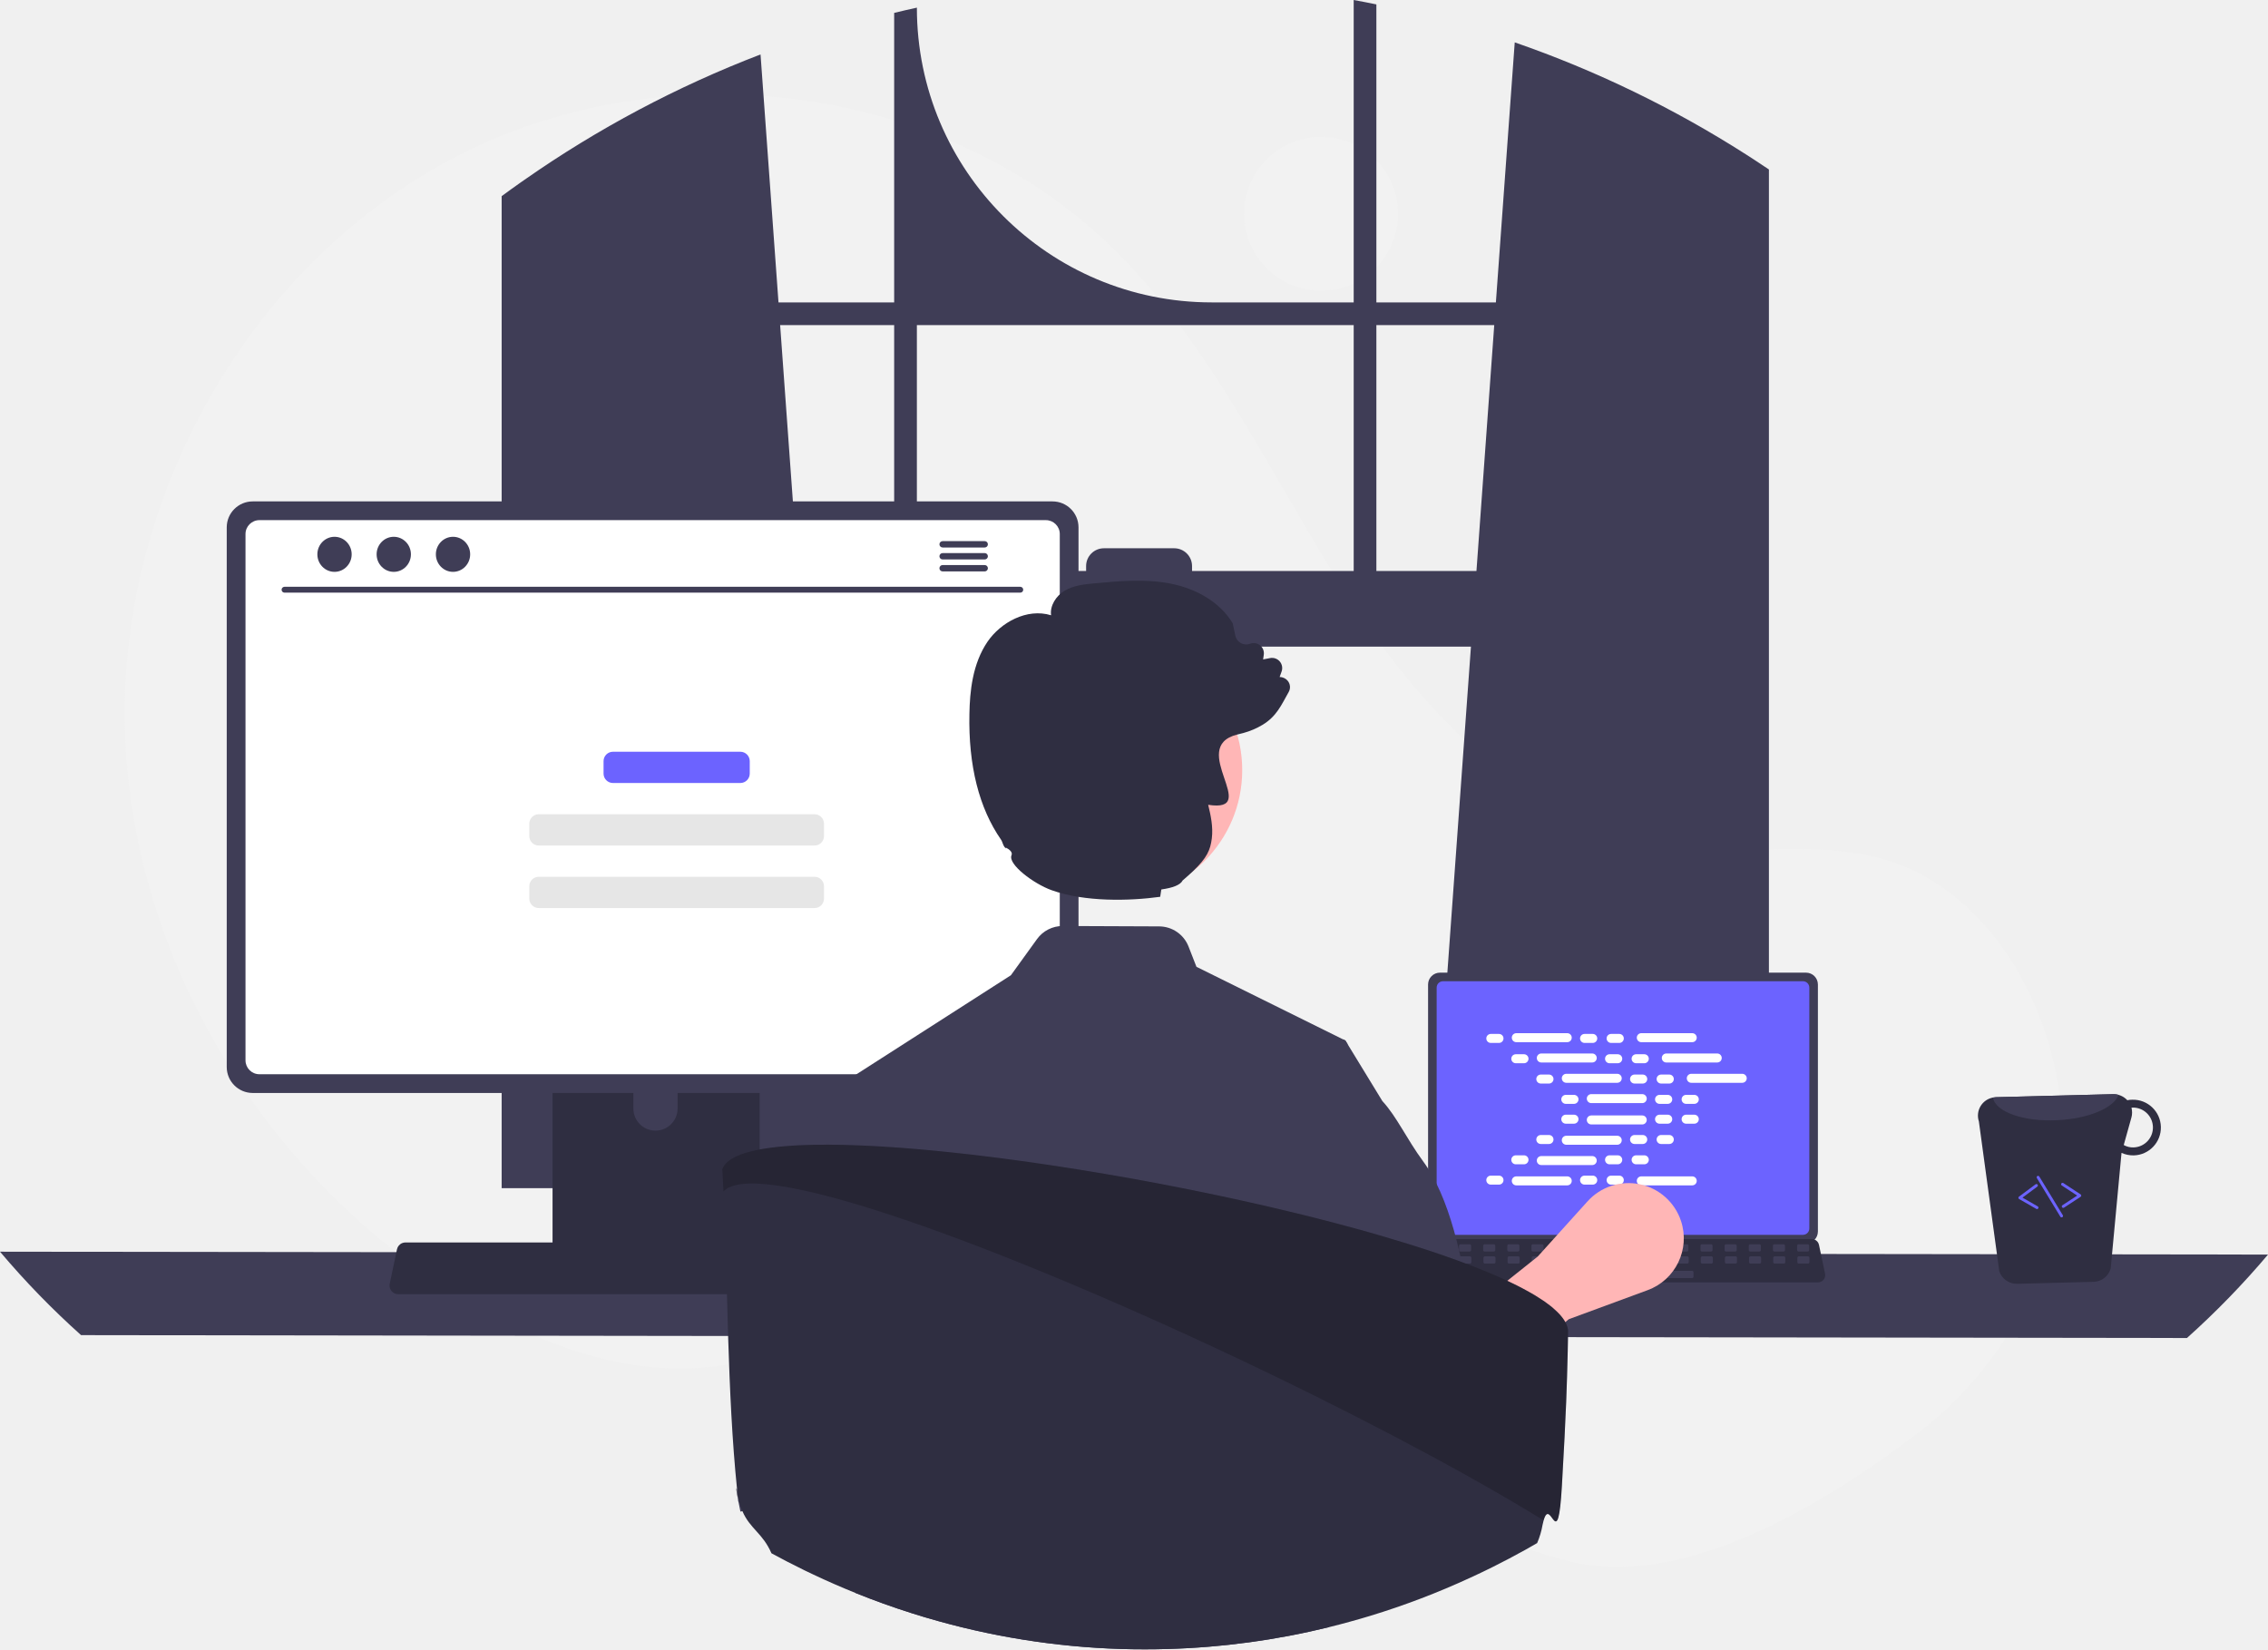
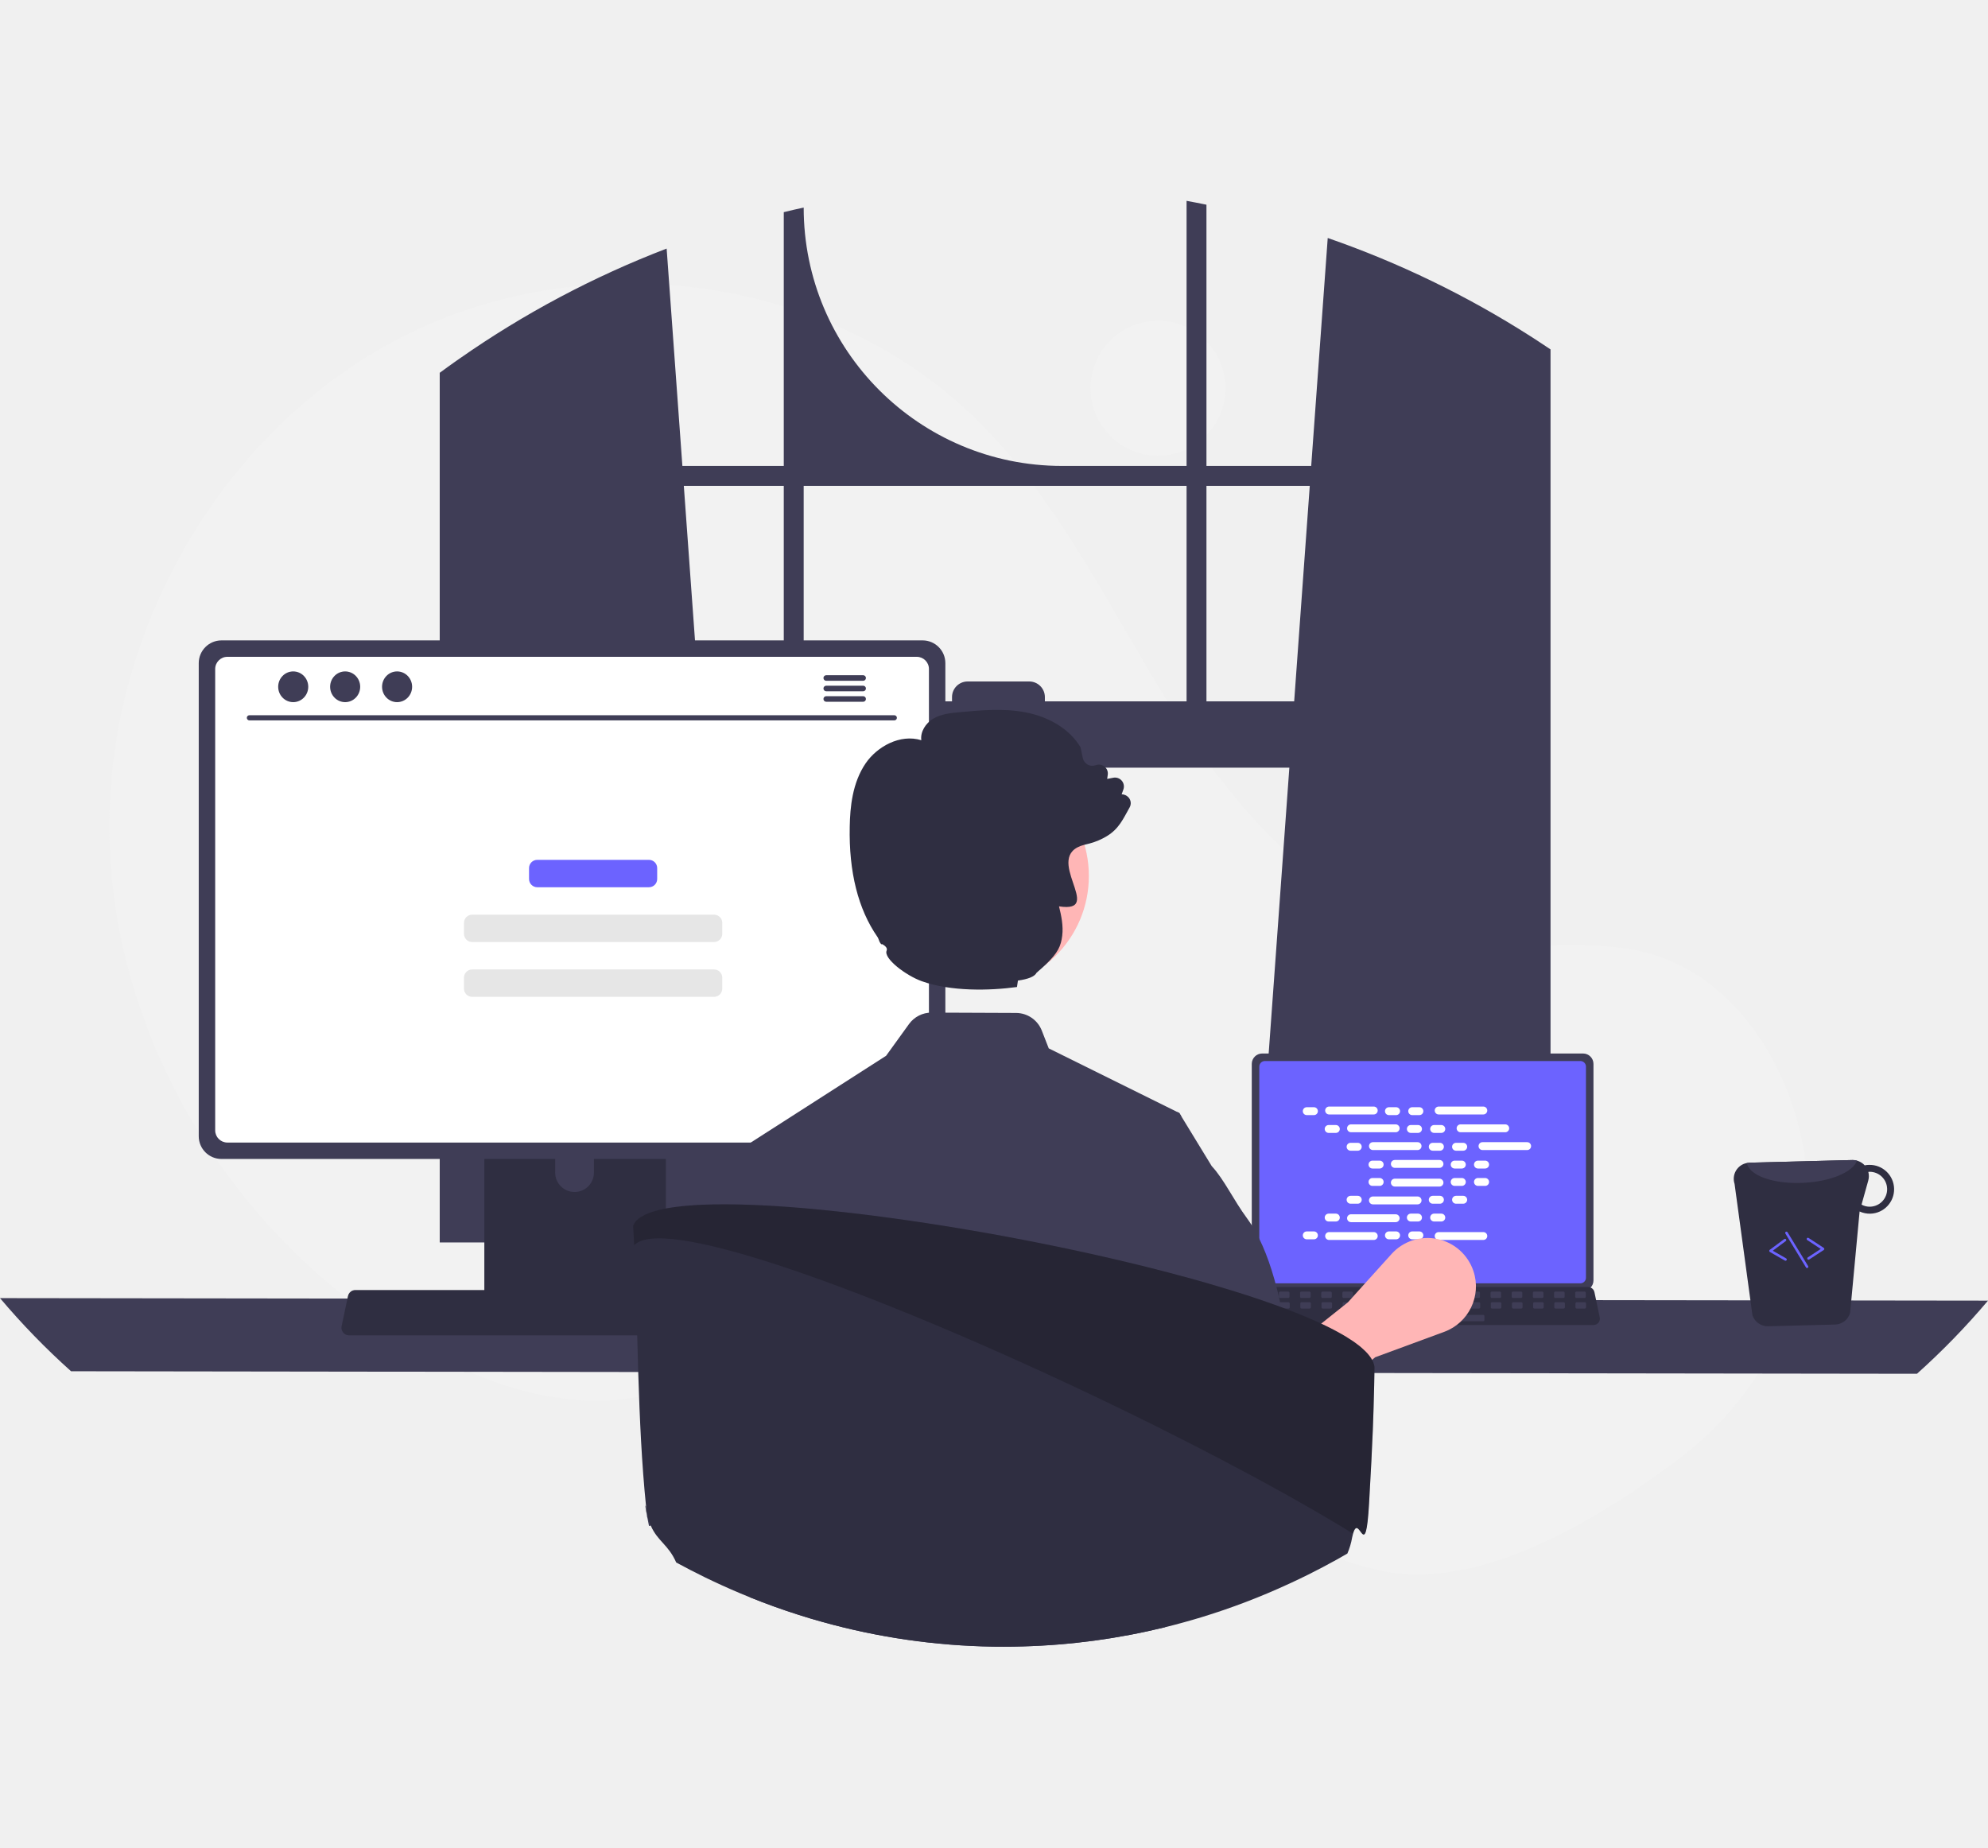
- <svg xmlns="http://www.w3.org/2000/svg" data-name="Layer 1" width="786.82" height="572.258" viewBox="0 0 786.82 572.258">
+ <svg xmlns="http://www.w3.org/2000/svg" data-name="Layer 1" width="538" height="500" viewBox="0 0 786.82 572.258">
  <circle cx="458.321" cy="74.182" r="26.701" fill="#f2f2f2" />
  <path d="M872.038,661.023c39.688-30.229,58.644-81.025,46.776-129.482q-.442-1.806-.934-3.604c-7.867-28.763-27.332-56.101-55.7-65.291-23.82-7.717-49.82-1.783-74.669-4.851-48.781-6.024-86.601-45.494-113.211-86.819-26.611-41.325-47.062-87.583-82.422-121.724-58.285-56.275-153.362-68.391-225.627-31.76C293.987,254.121,247.955,335.391,249.918,416.386c1.963,80.995,50.046,158.432,119.875,199.517,25.652,15.093,55.321,25.785,84.848,22.044,25.62-3.246,48.899-17.013,74.399-21.1,40.091-6.426,79.927,11.701,114.603,32.824,34.676,21.123,68.17,46.16,107.574,55.952C789.478,715.131,836.881,687.801,872.038,661.023Z" transform="translate(-206.59 -163.8711)" fill="#f2f2f2" />
  <path d="M815.016,219.191c-.87-.58-1.75-1.13-2.62-1.69a380.24,380.24,0,0,0-80.31-38.93l-6.54,90.22h-41.46v-103.39c-2.61-.54-5.24-1.05-7.87-1.53v104.92H626.946A102.27,102.27,0,0,1,524.676,166.521v-0c-2.64.57-5.26,1.18-7.88,1.83v100.44h-40.13l-6.23-86.03a380.858,380.858,0,0,0-81.94,43.53c-.44.3-.88.61-1.31.91-2.21,1.55-4.39,3.13-6.56,4.73v344.19h118.27l-2.09-28.95-11.5-158.95h231.59l-11.5,158.95-2.09,28.95h116.96v-353.45Q817.656,220.901,815.016,219.191Zm-298.22,142.78h-33.39l-6.17-85.3h39.56Zm159.42,0h-56.08v-1.69a6.18,6.18,0,0,0-6.19-6.18h-24.38a6.178,6.178,0,0,0-6.18,6.18v1.69h-58.71v-85.3h151.54Zm7.87,0v-85.3h40.89l-6.17,85.3Z" transform="translate(-206.59 -163.8711)" fill="#3f3d56" />
  <path d="M206.59,598.162a289.003,289.003,0,0,0,28.12,28.95l730.58,1a289.003,289.003,0,0,0,28.12-28.95Z" transform="translate(-206.59 -163.8711)" fill="#3f3d56" />
  <path d="M702.02,505.462v85.704a4.122,4.122,0,0,0,4.119,4.119H833.143a4.122,4.122,0,0,0,4.119-4.119v-85.704a4.124,4.124,0,0,0-4.119-4.115H706.139A4.124,4.124,0,0,0,702.02,505.462Z" transform="translate(-206.59 -163.8711)" fill="#3f3d56" />
  <path d="M704.999,506.529V590.109a2.205,2.205,0,0,0,2.201,2.201H832.086a2.205,2.205,0,0,0,2.201-2.201V506.529a2.206,2.206,0,0,0-2.201-2.206H707.201A2.206,2.206,0,0,0,704.999,506.529Z" transform="translate(-206.59 -163.8711)" fill="#6c63ff" />
  <path d="M699.364,607.881a2.47,2.47,0,0,0,1.943.93H837.299a2.502,2.502,0,0,0,2.446-3.016l-2.111-10.027a2.507,2.507,0,0,0-1.558-1.818,2.425,2.425,0,0,0-.888-.168H703.41a2.424,2.424,0,0,0-.888.168,2.507,2.507,0,0,0-1.558,1.818l-2.111,10.027A2.501,2.501,0,0,0,699.364,607.881Z" transform="translate(-206.59 -163.8711)" fill="#2f2e41" />
  <rect x="830.034" y="595.588" width="4.188" height="2.513" rx="0.488" transform="translate(1457.666 1029.819) rotate(-180)" fill="#3f3d56" />
  <rect x="821.657" y="595.588" width="4.188" height="2.513" rx="0.488" transform="translate(1440.912 1029.819) rotate(-180)" fill="#3f3d56" />
  <rect x="813.28" y="595.588" width="4.188" height="2.513" rx="0.488" transform="translate(1424.158 1029.819) rotate(-180)" fill="#3f3d56" />
  <rect x="804.903" y="595.588" width="4.188" height="2.513" rx="0.488" transform="translate(1407.404 1029.819) rotate(-180)" fill="#3f3d56" />
  <rect x="796.526" y="595.588" width="4.188" height="2.513" rx="0.488" transform="translate(1390.65 1029.819) rotate(-180)" fill="#3f3d56" />
  <rect x="788.149" y="595.588" width="4.188" height="2.513" rx="0.488" transform="translate(1373.896 1029.819) rotate(-180)" fill="#3f3d56" />
  <rect x="779.772" y="595.588" width="4.188" height="2.513" rx="0.488" transform="translate(1357.142 1029.819) rotate(-180)" fill="#3f3d56" />
  <rect x="771.395" y="595.588" width="4.188" height="2.513" rx="0.488" transform="translate(1340.388 1029.819) rotate(-180)" fill="#3f3d56" />
  <rect x="763.018" y="595.588" width="4.188" height="2.513" rx="0.488" transform="translate(1323.634 1029.819) rotate(-180)" fill="#3f3d56" />
  <rect x="754.641" y="595.588" width="4.188" height="2.513" rx="0.488" transform="translate(1306.88 1029.819) rotate(-180)" fill="#3f3d56" />
  <rect x="746.264" y="595.588" width="4.188" height="2.513" rx="0.488" transform="translate(1290.126 1029.819) rotate(-180)" fill="#3f3d56" />
  <rect x="737.887" y="595.588" width="4.188" height="2.513" rx="0.488" transform="translate(1273.372 1029.819) rotate(-180)" fill="#3f3d56" />
  <rect x="729.51" y="595.588" width="4.188" height="2.513" rx="0.488" transform="translate(1256.618 1029.819) rotate(-180)" fill="#3f3d56" />
  <rect x="721.133" y="595.588" width="4.188" height="2.513" rx="0.488" transform="translate(1239.865 1029.819) rotate(-180)" fill="#3f3d56" />
  <rect x="712.756" y="595.588" width="4.188" height="2.513" rx="0.488" transform="translate(1223.111 1029.819) rotate(-180)" fill="#3f3d56" />
  <rect x="704.379" y="595.588" width="4.188" height="2.513" rx="0.488" transform="translate(1206.357 1029.819) rotate(-180)" fill="#3f3d56" />
  <rect x="830.133" y="599.777" width="4.188" height="2.513" rx="0.488" transform="translate(1457.864 1038.196) rotate(-180)" fill="#3f3d56" />
  <rect x="821.756" y="599.777" width="4.188" height="2.513" rx="0.488" transform="translate(1441.11 1038.196) rotate(-180)" fill="#3f3d56" />
  <rect x="813.379" y="599.777" width="4.188" height="2.513" rx="0.488" transform="translate(1424.356 1038.196) rotate(-180)" fill="#3f3d56" />
  <rect x="805.002" y="599.777" width="4.188" height="2.513" rx="0.488" transform="translate(1407.602 1038.196) rotate(-180)" fill="#3f3d56" />
  <rect x="796.625" y="599.777" width="4.188" height="2.513" rx="0.488" transform="translate(1390.848 1038.196) rotate(-180)" fill="#3f3d56" />
  <rect x="788.248" y="599.777" width="4.188" height="2.513" rx="0.488" transform="translate(1374.094 1038.196) rotate(-180)" fill="#3f3d56" />
  <rect x="779.871" y="599.777" width="4.188" height="2.513" rx="0.488" transform="translate(1357.34 1038.196) rotate(-180)" fill="#3f3d56" />
  <rect x="771.494" y="599.777" width="4.188" height="2.513" rx="0.488" transform="translate(1340.586 1038.196) rotate(-180)" fill="#3f3d56" />
  <rect x="763.117" y="599.777" width="4.188" height="2.513" rx="0.488" transform="translate(1323.832 1038.196) rotate(-180)" fill="#3f3d56" />
  <rect x="754.74" y="599.777" width="4.188" height="2.513" rx="0.488" transform="translate(1307.078 1038.196) rotate(-180)" fill="#3f3d56" />
  <rect x="746.363" y="599.777" width="4.188" height="2.513" rx="0.488" transform="translate(1290.324 1038.196) rotate(-180)" fill="#3f3d56" />
  <rect x="737.986" y="599.777" width="4.188" height="2.513" rx="0.488" transform="translate(1273.57 1038.196) rotate(-180)" fill="#3f3d56" />
  <rect x="729.609" y="599.777" width="4.188" height="2.513" rx="0.488" transform="translate(1256.816 1038.196) rotate(-180)" fill="#3f3d56" />
  <rect x="721.232" y="599.777" width="4.188" height="2.513" rx="0.488" transform="translate(1240.062 1038.196) rotate(-180)" fill="#3f3d56" />
  <rect x="712.855" y="599.777" width="4.188" height="2.513" rx="0.488" transform="translate(1223.309 1038.196) rotate(-180)" fill="#3f3d56" />
  <rect x="704.478" y="599.777" width="4.188" height="2.513" rx="0.488" transform="translate(1206.555 1038.196) rotate(-180)" fill="#3f3d56" />
  <rect x="760.604" y="604.803" width="33.508" height="2.513" rx="0.488" transform="translate(1348.126 1048.248) rotate(-180)" fill="#3f3d56" />
  <rect x="515.631" y="358.737" width="5.966" height="3.122" rx="1.561" fill="#fff" />
  <rect x="548.154" y="358.737" width="5.966" height="3.122" rx="1.561" fill="#fff" />
  <rect x="557.369" y="358.737" width="5.966" height="3.122" rx="1.561" fill="#fff" />
  <rect x="524.477" y="358.477" width="20.796" height="3.122" rx="1.561" fill="#fff" />
  <rect x="567.841" y="358.477" width="20.796" height="3.122" rx="1.561" fill="#fff" />
  <rect x="524.304" y="365.784" width="5.966" height="3.122" rx="1.561" fill="#fff" />
  <rect x="556.827" y="365.784" width="5.966" height="3.122" rx="1.561" fill="#fff" />
  <rect x="566.042" y="365.784" width="5.966" height="3.122" rx="1.561" fill="#fff" />
  <rect x="533.15" y="365.523" width="20.796" height="3.122" rx="1.561" fill="#fff" />
  <rect x="576.514" y="365.523" width="20.796" height="3.122" rx="1.561" fill="#fff" />
  <rect x="532.977" y="372.83" width="5.966" height="3.122" rx="1.561" fill="#fff" />
  <rect x="565.5" y="372.83" width="5.966" height="3.122" rx="1.561" fill="#fff" />
  <rect x="574.715" y="372.83" width="5.966" height="3.122" rx="1.561" fill="#fff" />
  <rect x="541.823" y="372.57" width="20.796" height="3.122" rx="1.561" fill="#fff" />
  <rect x="585.187" y="372.57" width="20.796" height="3.122" rx="1.561" fill="#fff" />
  <rect x="541.649" y="379.877" width="5.966" height="3.122" rx="1.561" fill="#fff" />
  <rect x="574.172" y="379.877" width="5.966" height="3.122" rx="1.561" fill="#fff" />
  <rect x="583.387" y="379.877" width="5.966" height="3.122" rx="1.561" fill="#fff" />
  <rect x="550.496" y="379.617" width="20.796" height="3.122" rx="1.561" fill="#fff" />
  <rect x="548.154" y="407.898" width="5.966" height="3.122" rx="1.561" fill="#fff" />
  <rect x="557.369" y="407.898" width="5.966" height="3.122" rx="1.561" fill="#fff" />
  <rect x="567.841" y="408.158" width="20.796" height="3.122" rx="1.561" fill="#fff" />
  <rect x="515.631" y="407.898" width="5.966" height="3.122" rx="1.561" fill="#fff" />
  <rect x="524.477" y="408.158" width="20.796" height="3.122" rx="1.561" fill="#fff" />
  <rect x="524.304" y="400.851" width="5.966" height="3.122" rx="1.561" fill="#fff" />
  <rect x="556.827" y="400.851" width="5.966" height="3.122" rx="1.561" fill="#fff" />
  <rect x="566.042" y="400.851" width="5.966" height="3.122" rx="1.561" fill="#fff" />
  <rect x="533.15" y="401.111" width="20.796" height="3.122" rx="1.561" fill="#fff" />
  <rect x="532.977" y="393.804" width="5.966" height="3.122" rx="1.561" fill="#fff" />
  <rect x="565.5" y="393.804" width="5.966" height="3.122" rx="1.561" fill="#fff" />
  <rect x="574.715" y="393.804" width="5.966" height="3.122" rx="1.561" fill="#fff" />
  <rect x="541.823" y="394.064" width="20.796" height="3.122" rx="1.561" fill="#fff" />
  <rect x="541.649" y="386.758" width="5.966" height="3.122" rx="1.561" fill="#fff" />
  <rect x="574.172" y="386.758" width="5.966" height="3.122" rx="1.561" fill="#fff" />
  <rect x="583.387" y="386.758" width="5.966" height="3.122" rx="1.561" fill="#fff" />
  <rect x="550.496" y="387.018" width="20.796" height="3.122" rx="1.561" fill="#fff" />
  <path d="M711.507,654.353l-13.35-21.102,41.902-33.403,17.295-19.161a19.161,19.161,0,0,1,32.418,6.828h0a19.161,19.161,0,0,1-11.57,23.991l-27.349,10.075Z" transform="translate(-206.59 -163.8711)" fill="#ffb6b6" />
  <path d="M398.28,501.352v102.56h71.85v-102.56a3.448,3.448,0,0,0-2.43-3.3,3.175,3.175,0,0,0-1.03-.16H401.75A3.463,3.463,0,0,0,398.28,501.352Zm28.04,35.24a7.67,7.67,0,0,1,15.34,0v11.9a7.67,7.67,0,0,1-15.34,0Z" transform="translate(-206.59 -163.8711)" fill="#2f2e41" />
  <path d="M398.06,600.632v9.89a1.946,1.946,0,0,0,1.93,1.94h68.43a1.94,1.94,0,0,0,1.93-1.94v-9.89Z" transform="translate(-206.59 -163.8711)" fill="#3f3d56" />
  <path d="M285.25,346.832V534.092a9.007,9.007,0,0,0,9,9h277.5a9.007,9.007,0,0,0,9-9V346.832a9.011,9.011,0,0,0-9-8.99H294.25A9.012,9.012,0,0,0,285.25,346.832Z" transform="translate(-206.59 -163.8711)" fill="#3f3d56" />
  <path d="M291.76,349.162v182.62a4.818,4.818,0,0,0,4.81,4.81H569.44a4.818,4.818,0,0,0,4.81-4.81v-182.62a4.82,4.82,0,0,0-4.81-4.82H296.57A4.821,4.821,0,0,0,291.76,349.162Z" transform="translate(-206.59 -163.8711)" fill="#fff" />
  <path d="M342.4,611.792a2.948,2.948,0,0,0,2.32,1.11h162.34a2.987,2.987,0,0,0,2.92-3.6l-2.52-11.97a2.993,2.993,0,0,0-1.86-2.17,2.895,2.895,0,0,0-1.06-.2H347.23a2.894,2.894,0,0,0-1.06.2,2.992,2.992,0,0,0-1.86,2.17l-2.52,11.97A2.985,2.985,0,0,0,342.4,611.792Z" transform="translate(-206.59 -163.8711)" fill="#2f2e41" />
  <path d="M560.585,369.499H305.261a1.016,1.016,0,0,1,0-2.031H560.585a1.016,1.016,0,0,1,0,2.031Z" transform="translate(-206.59 -163.8711)" fill="#3f3d56" />
  <ellipse cx="116.051" cy="192.33" rx="5.95" ry="6.083" fill="#3f3d56" />
  <ellipse cx="136.607" cy="192.33" rx="5.95" ry="6.083" fill="#3f3d56" />
  <ellipse cx="157.163" cy="192.33" rx="5.95" ry="6.083" fill="#3f3d56" />
  <path d="M548.206,351.622h-14.6a1.105,1.105,0,0,0,0,2.21h14.6a1.105,1.105,0,0,0,0-2.21Z" transform="translate(-206.59 -163.8711)" fill="#3f3d56" />
  <path d="M548.206,355.772h-14.6a1.105,1.105,0,0,0,0,2.21h14.6a1.105,1.105,0,0,0,0-2.21Z" transform="translate(-206.59 -163.8711)" fill="#3f3d56" />
  <path d="M548.206,359.922h-14.6a1.105,1.105,0,0,0,0,2.21h14.6a1.105,1.105,0,0,0,0-2.21Z" transform="translate(-206.59 -163.8711)" fill="#3f3d56" />
  <path d="M900.186,604.972a6.416,6.416,0,0,0,6.183,4.331l26.492-.682a6.329,6.329,0,0,0,5.981-4.657l3.749-40.087a9.794,9.794,0,0,0,4.238.871,9.661,9.661,0,1,0-.485-19.317,8.184,8.184,0,0,0-1.736.181,6.548,6.548,0,0,0-4.874-2.103l-40.751,1.052a5.853,5.853,0,0,0-1.005.125,6.365,6.365,0,0,0-4.873,8.265Zm43.173-43.817,2.668-9.553a6.506,6.506,0,0,0,.02-3.375c.129-0.0.244-.062.373-.062a6.91,6.91,0,0,1,.324,13.817A6.505,6.505,0,0,1,943.359,561.156Z" transform="translate(-206.59 -163.8711)" fill="#2f2e41" />
  <path d="M897.978,544.686c.868,4.964,10.629,8.454,22.366,7.847,10.793-.497,19.617-4.287,21.234-8.778a6.025,6.025,0,0,0-1.844-.246l-40.751,1.052A5.853,5.853,0,0,0,897.978,544.686Z" transform="translate(-206.59 -163.8711)" fill="#3f3d56" />
  <path d="M922.494,582.944a.497.497,0,0,0,.151-.066l5.753-3.766a.499.499,0,0,0,0-.836l-5.98-3.917a.5.5,0,1,0-.548.836l5.341,3.498-5.114,3.348a.5.5,0,0,0,.396.903Z" transform="translate(-206.59 -163.8711)" fill="#6c63ff" />
  <path d="M913.408,583.363a.5.5,0,0,0,.126-.918l-5.303-3.04,5.126-3.807a.5.5,0,1,0-.596-.802l-5.739,4.263a.5.5,0,0,0,.049.835l5.965,3.42A.5.5,0,0,0,913.408,583.363Z" transform="translate(-206.59 -163.8711)" fill="#6c63ff" />
  <path d="M921.922,586.244a.482.482,0,0,0,.137-.058.5.5,0,0,0,.168-.687l-8.155-13.408a.5.5,0,0,0-.854.521l8.155,13.408A.5.5,0,0,0,921.922,586.244Z" transform="translate(-206.59 -163.8711)" fill="#6c63ff" />
  <rect x="209.385" y="260.827" width="50.719" height="10.846" rx="3.264" fill="#6c63ff" />
  <rect x="183.626" y="282.519" width="102.236" height="10.846" rx="3.264" fill="#e6e6e6" />
  <rect x="183.626" y="304.21" width="102.236" height="10.846" rx="3.264" fill="#e6e6e6" />
  <path d="M497.301,540.717l.217.684.011.023,6.525,19.838,7.506,22.861,14.123,42.961.137,6.673v.023l1.049,53.684-2.909,7.278,3.274,11.932s-1.506-18.037-9.582-7.679c-4.574,5.886-9.925,11.91-14.317,17.556q9.6,3.884,19.507,7.027c1.426.456,2.863.89,4.301,1.323q.462.137.924.274a266.863,266.863,0,0,0,67.351,10.826c1.186.034,2.35.057,3.479.08.399.011.787.023,1.175.023,1.278.011,2.544.023,3.822.023q3.867,0,7.7-.114a266.853,266.853,0,0,0,56.091-7.586c-.125-7.586-.468-16.45-.958-25.918-.228-4.643-5.35-9.674-5.658-14.533-.217-3.65,4.381-7.084,4.141-10.792-1.551-22.827-3.491-14.064-4.928-30.229q-.222-2.379-.411-4.552c-.924-10.381-1.563-16.872-1.563-16.872l6.137-38.683,9.639-60.734-.742-1.221-.833-.411-50.844-25.165-2.761-7.073a10.979,10.979,0,0,0-10.141-6.947l-33.493-.137a10.931,10.931,0,0,0-8.909,4.529l-9.069,12.56Z" transform="translate(-206.59 -163.8711)" fill="#3f3d56" />
  <path d="M533.407,617.525,525.82,633.758l-5.179,11.088-8.909,46.646-4.46,4.734L503.45,679.467l-39.998,8.881c-1.312-7.29-.351.247-1.161-7.75.228-.228.468-.456.707-.685.639-.593,1.175-1.152,1.164-1.688-.456-27.584.913-74.526,12.343-102.966a60.053,60.053,0,0,1,7.027-13.107c.228-.308.445-.616.662-.924,5.27-7.381,8.601-14.647,13.324-19.815v-.011a.53.53,0,0,0,.08-.08.157.157,0,0,0,.046-.034l32.443-17.203,1.392,39.105.992,28.109Z" transform="translate(-206.59 -163.8711)" fill="#3f3d56" />
  <path d="M650.391,622.135l9.476,20.275,3.307,7.061,8.907,46.642,4.446,4.723,3.83-16.755,1.8-.369,32.459-6.722,9.461,30.046a17.984,17.984,0,0,0-3.261-22.506c-.646-.585-1.184-1.154-1.169-1.692.538-32.443-1.446-91.684-19.367-116.066-5.692-7.738-9.107-15.445-14.076-20.829-.015-.015-.015-.031-.031-.031L674.081,526.114l-.738-1.215-.831-.415Z" transform="translate(-206.59 -163.8711)" fill="#3f3d56" />
  <circle id="a657ec4b-47ce-4d2a-9c58-81a811696ca9" data-name="Ellipse 5" cx="386.397" cy="267.201" r="44.558" fill="#ffb6b6" />
  <path d="M653.212,399.948a3.759,3.759,0,0,0-2.69-1.19l.67-1.86a3.528,3.528,0,0,0-3.96-4.7l-2.44.47.23-1.63a3.534,3.534,0,0,0-4.73-3.82,3.766,3.766,0,0,1-3.24-.23,3.846,3.846,0,0,1-1.92-2.61l-.85-4.1-.09-.22c-4.14-6.9-12.1-11.92-21.84-13.76-8.67-1.65-17.56-.81-26.13-.02-3.4.32-7.24.68-10.44,2.64-2.72,1.68-5.02,5.04-4.55,8.43-8.45-2.59-17.51,2.58-22,9.1-5.32,7.76-6.19,17.48-6.33,25.08-.38,17.98,3.33,32.69,11,43.73.56.8.7,2.47,1.81,3.03l-.23-.37c1.24.62,2.5,1.62,2.03,2.69-1.35,3.08,7.62,9.89,13.94,12.14,11.53,4.11,26.86,3.76,37.64,2.28l.38-2.55c3.89-.53,6.63-1.54,7.4-3.12,1.36-1.16,2.52-2.2,3.53-3.16l.01-.01c.02-.02.06-.05.08-.07,4.87-4.67,6-7.33,6.51-11.38.49-3.97-.38-8-1.27-11.63,18.74,2.9-7.38-19.96,10.08-24.38a5.434,5.434,0,0,1,.61-.15c.51-.12,1.02-.24,1.51-.38a26.448,26.448,0,0,0,6.72-2.87c4.88-2.97,6.49-6.91,9.01-11.35A3.427,3.427,0,0,0,653.212,399.948Z" transform="translate(-206.59 -163.8711)" fill="#2f2e41" />
  <path d="M750.582,625.308c-.01,1.75-.03,4.2-.11,7.23q-.015.63-.03,1.29c-.13,5.57-.26,10.24-.47,15.43-.01.36-.02.71-.04,1.07-.28,7.24-.72,15.67-1.48,29.02-1.41,24.66-3.87,3.39-6.34,12.04-.12.43-.25.94-.37,1.54a27.916,27.916,0,0,1-1.88,6.33c-1.31.78-2.66,1.53-3.99,2.28-3.79,2.11-7.64,4.14-11.52,6.07-2.18,1.08-4.37,2.14-6.57,3.16-.35.16-.69.32-1.03.47a270.887,270.887,0,0,1-34.75,13.26c-2.32.7-4.63,1.38-6.97,2.01-2.44.68-4.88,1.32-7.35,1.92a266.893,266.893,0,0,1-56.09,7.59c-2.55.08-5.12.11-7.7.11-1.28,0-2.54-.01-3.82-.02-.39,0-.78-.01-1.17-.02-1.13-.03-2.3-.05-3.48-.08a266.663,266.663,0,0,1-67.35-10.83l-.93-.27c-1.44-.44-2.87-.87-4.3-1.33q-9.9-3.135-19.51-7.02-7.335-2.955-14.5-6.34a.339.339,0,0,1-.12-.06c-1-.46-2.01-.94-3.01-1.43-.13-.07-.27-.14-.41-.21q-5.595-2.73-11.07-5.72c-3.07-7.05-7.39-8.4-10.07-14.6a25.874,25.874,0,0,1-1.68-5.74c0-.02-.01-.04-.01-.07.28,3.72-1.19-6.6-.01-.04-.01-.12-.02-.25-.03-.4-.03-.36-.07-.8-.13-1.35-3.43-33.49-3.21-71.79-4.7-103.35q-.15-3.06-.31-5.86c-.03-.62-.07-1.23-.11-1.83.07-.18.15-.37.24-.55a1.002,1.002,0,0,1,.07-.15,1.623,1.623,0,0,1,.1-.18c.02-.03.05-.07.07-.1a.917.917,0,0,1,.05-.1c.09-.14.19-.29.3-.43.05-.06.09-.11.14-.16a.808.808,0,0,1,.12-.14.637.637,0,0,1,.11-.13c.04-.04.08-.09.13-.14a.302.302,0,0,1,.08-.08,2.033,2.033,0,0,1,.26-.25,9.624,9.624,0,0,1,1.14-.9c.14-.09.29-.18.43-.28a19.135,19.135,0,0,1,3.17-1.52c.38-.14.76-.27,1.17-.41.15-.04.29-.09.44-.14.22-.07.44-.14.67-.19,1.14-.34,2.37-.63,3.7-.9.16-.03.33-.06.5-.1.24-.05.49-.09.74-.13.34-.06.69-.12,1.04-.18,2.97-.47,6.34-.82,10.06-1.05q.525-.03,1.05-.06c.41-.02.82-.04,1.24-.06.35-.02.71-.03,1.07-.04.35-.02.71-.03,1.08-.04,1.01-.03,2.05-.06,3.11-.08,3.02-.06,6.2-.04,9.54.03,1.55.04,3.13.08,4.75.15.11,0,.21.01.31.01,1.41.05,2.83.11,4.29.19,1.02.05,2.05.1,3.08.16.97.06,1.95.12,2.94.19.77.04,1.54.1,2.32.15.66.05,1.32.1,1.98.14l.9.06c.49.04.98.07,1.48.12,1.1.09,2.2.18,3.32.27,1.11.1,2.24.2,3.37.3s2.27.21,3.41.32c.12.01.23.02.34.03,1.04.11,2.08.21,3.13.32.24.02.49.04.73.07,1.001.101,2.022.218,3.032.326.31.033.618.066.929.1.791.086,1.572.161,2.368.254,1.05.12,2.12.23,3.16.37.81.09,1.62.18,2.43.28,1.27.15,2.56.31,3.85.48.49.06.98.12,1.47.19,3.68.46,7.4.97,11.18,1.5,5.73.81,11.55,1.69,17.41,2.64q8.805,1.425,17.71,3.01c1.5.27,3,.54,4.51.82q1.02.195,2.04.39c1.16.21,2.32.43,3.48.65,1.16.22,2.32.44,3.48.67,1.38.27,2.77.54,4.15.81,9.09,1.8,18.13,3.72,26.95,5.73,1.45.33,2.9.67,4.34,1q4.32,1.005,8.56,2.04c.78.18,1.55.37,2.32.56,1.92.48,3.84.96,5.73,1.45l.33.09c1.39.34,2.75.69,4.11,1.05q4.815,1.26,9.47,2.55,3.09.855,6.11,1.73c3.01.87,5.96,1.75,8.83,2.64.71.22,1.42.44,2.12.65,2.1.65,4.17,1.31,6.18,1.97,1.6.52,3.16,1.05,4.7,1.58q2.31.795,4.53,1.59c.95.34,1.89.7,2.83,1.04,1.35.5,2.68,1,3.98,1.5.4.15.79.31,1.18.46.25.11.49.2.73.3.47.19.95.37,1.41.56.47.18.93.37,1.39.57.45.18.91.37,1.35.56.45.18.89.37,1.33.57.37.15.73.31,1.08.47.71.31,1.42.62,2.11.94.34.16.68.31,1.02.47l.78.36c.11.06.22.11.33.16.25.12.51.25.76.37.58.27,1.15.56,1.71.83.75.38,1.48.76,2.18,1.13.71.38,1.4.76,2.06,1.13.11.06.21.12.32.18.15.08.3.17.45.25.51.29,1,.59,1.49.88.96.59,1.87,1.17,2.72,1.75.19.13.37.26.56.38.63.45,1.23.89,1.79,1.34,0,.01,0,.01.01.01.19.14.37.29.55.43.15.14.31.26.46.4.52.45,1,.88,1.44,1.32a5.667,5.667,0,0,1,.42.43,1.208,1.208,0,0,1,.16.16c.2.2.38.4.55.6a.553.553,0,0,1,.07.09c.24.28.46.56.67.84.1.14.21.28.3.42.12.17.24.35.34.52.09.14.17.29.25.43a7.257,7.257,0,0,1,.54,1.13,5.241,5.241,0,0,1,.27.82A5.844,5.844,0,0,1,750.582,625.308Z" transform="translate(-206.59 -163.8711)" fill="#2f2e41" />
  <path d="M750.582,625.308c-.01,1.75-.03,4.2-.11,7.23-.01.42-.03.85-.04,1.29-.1,4.25-.25,9.5-.46,15.43-.01.36-.02.71-.04,1.07-.28,7.24-.72,15.67-1.48,29.02-1.41,24.66-3.87,3.39-6.34,12.04-6.86-4.22-14.38-8.64-22.42-13.18q-2.175-1.23-4.39-2.47c-16.08-8.97-34.04-18.37-52.79-27.68-.74-.37-1.49-.74-2.23-1.1-42.95-21.23-89.83-41.88-127.81-55.66-7.33-2.66-14.33-5.06-20.91-7.17-13.86-4.43-25.84-7.53-35.06-8.87-9.6-1.4-16.23-.9-18.91,1.99q-.15-3.06-.31-5.86-.06-.93-.12-1.83c.062-.165.142-.322.22-.48.011-.023.019-.047.03-.07a1.002,1.002,0,0,1,.07-.15,1.623,1.623,0,0,1,.1-.18,1.06,1.06,0,0,1,.12-.2c.09-.14.19-.29.3-.43a3.483,3.483,0,0,1,.26-.3.637.637,0,0,1,.11-.13c.04-.04.08-.09.13-.14a.302.302,0,0,1,.08-.08,2.033,2.033,0,0,1,.26-.25,9.624,9.624,0,0,1,1.14-.9c.14-.09.29-.18.43-.28a19.135,19.135,0,0,1,3.17-1.52c.38-.14.76-.27,1.17-.41.15-.04.29-.09.44-.14.22-.07.44-.14.67-.19,1.14-.34,2.37-.63,3.7-.9.4-.08.82-.16,1.24-.23.34-.06.69-.12,1.04-.18,2.97-.47,6.34-.82,10.06-1.05q.525-.03,1.05-.06c.41-.02.82-.04,1.24-.06.35-.02.71-.03,1.07-.04.35-.02.71-.03,1.08-.04,1.01-.03,2.05-.06,3.11-.08,3.02-.05,6.2-.03,9.54.04,1.55.03,3.13.08,4.75.15.1,0,.21.01.31.01,1.41.04,2.84.11,4.29.18,1.02.05,2.05.1,3.08.16.97.06,1.95.12,2.94.19.77.04,1.54.1,2.32.15.66.05,1.32.1,1.98.14.79.06,1.58.12,2.38.18,1.1.09,2.2.18,3.32.27,1.11.1,2.24.2,3.37.3s2.27.21,3.41.32c.12.01.23.02.34.03,1.04.11,2.08.21,3.13.32q8.73.885,17.97,2.07,5.52.705,11.18,1.51c5.73.81,11.55,1.69,17.41,2.63q8.805,1.425,17.71,3.01c1.5.27,3,.54,4.51.82q2.76.51,5.52,1.04c1.16.22,2.32.44,3.48.67,1.38.27,2.77.54,4.15.81,9.09,1.8,18.13,3.72,26.95,5.73,1.45.33,2.9.67,4.34,1q4.32,1.005,8.56,2.04c.78.19,1.55.38,2.32.57q2.895.72,5.73,1.44v.01c.11.02.22.05.33.08,1.38.35,2.75.7,4.11,1.06q4.815,1.26,9.47,2.54c2.06.58,4.1,1.15,6.11,1.73,3.01.88,5.96,1.76,8.83,2.64.71.22,1.42.44,2.12.65q3.15.99,6.18,1.97c1.6.52,3.16,1.05,4.7,1.58q2.31.795,4.53,1.59c.96.34,1.9.69,2.83,1.03,1.36.5,2.68,1,3.98,1.51.4.15.79.31,1.18.46.73.28,1.44.57,2.14.86.47.18.93.37,1.39.57.45.18.91.37,1.35.56.45.18.89.37,1.33.57.37.15.73.31,1.08.47.71.31,1.42.62,2.11.94.34.16.68.31,1.02.47l.78.36c.11.06.22.11.33.16.85.4,1.67.8,2.47,1.2.75.38,1.48.76,2.18,1.13.83.44,1.62.87,2.38,1.31.15.08.3.17.45.25.51.29,1,.59,1.49.88.96.59,1.87,1.17,2.72,1.75.84.58,1.62,1.15,2.35,1.72,0,.01,0,.01.01.01.35.28.69.56,1.01.83.52.45,1,.88,1.44,1.32a5.667,5.667,0,0,1,.42.43,1.208,1.208,0,0,1,.16.16c.21.23.42.46.62.69.24.28.46.56.67.84.1.14.21.28.3.42.12.17.24.35.34.52.09.14.17.29.25.43a7.257,7.257,0,0,1,.54,1.13,6.053,6.053,0,0,1,.27.82A5.844,5.844,0,0,1,750.582,625.308Z" transform="translate(-206.59 -163.8711)" opacity="0.2" />
</svg>
